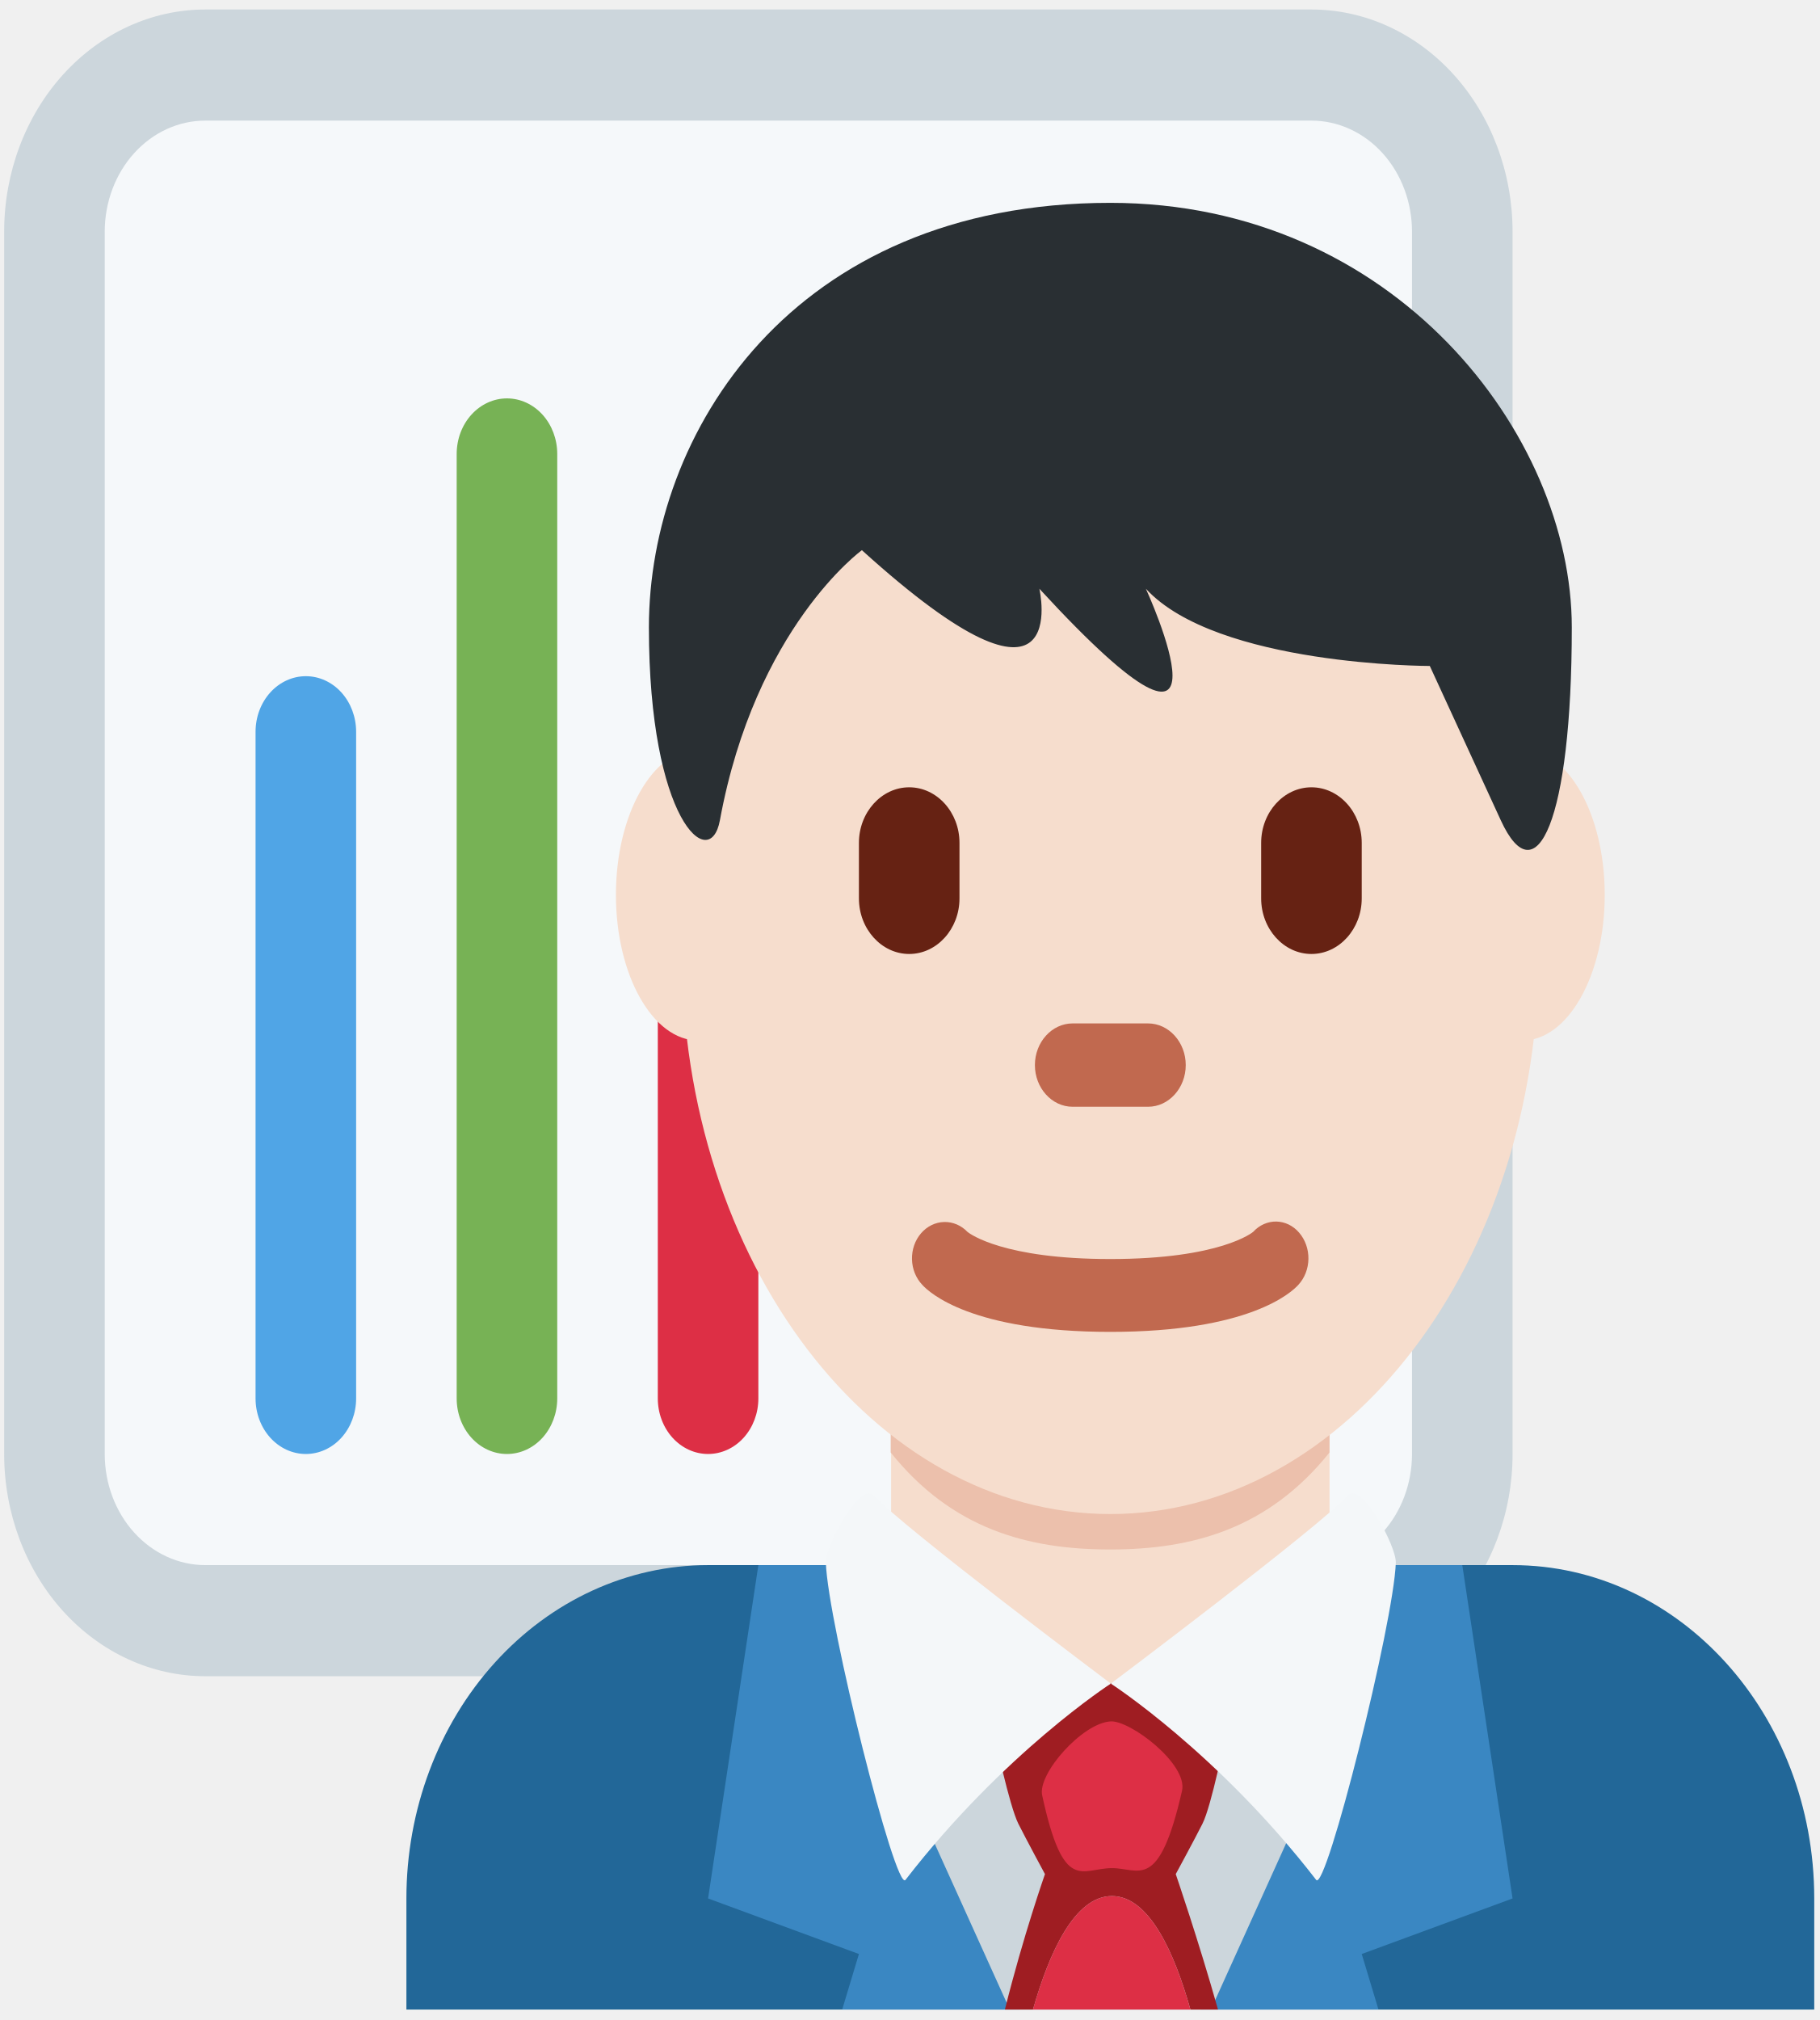
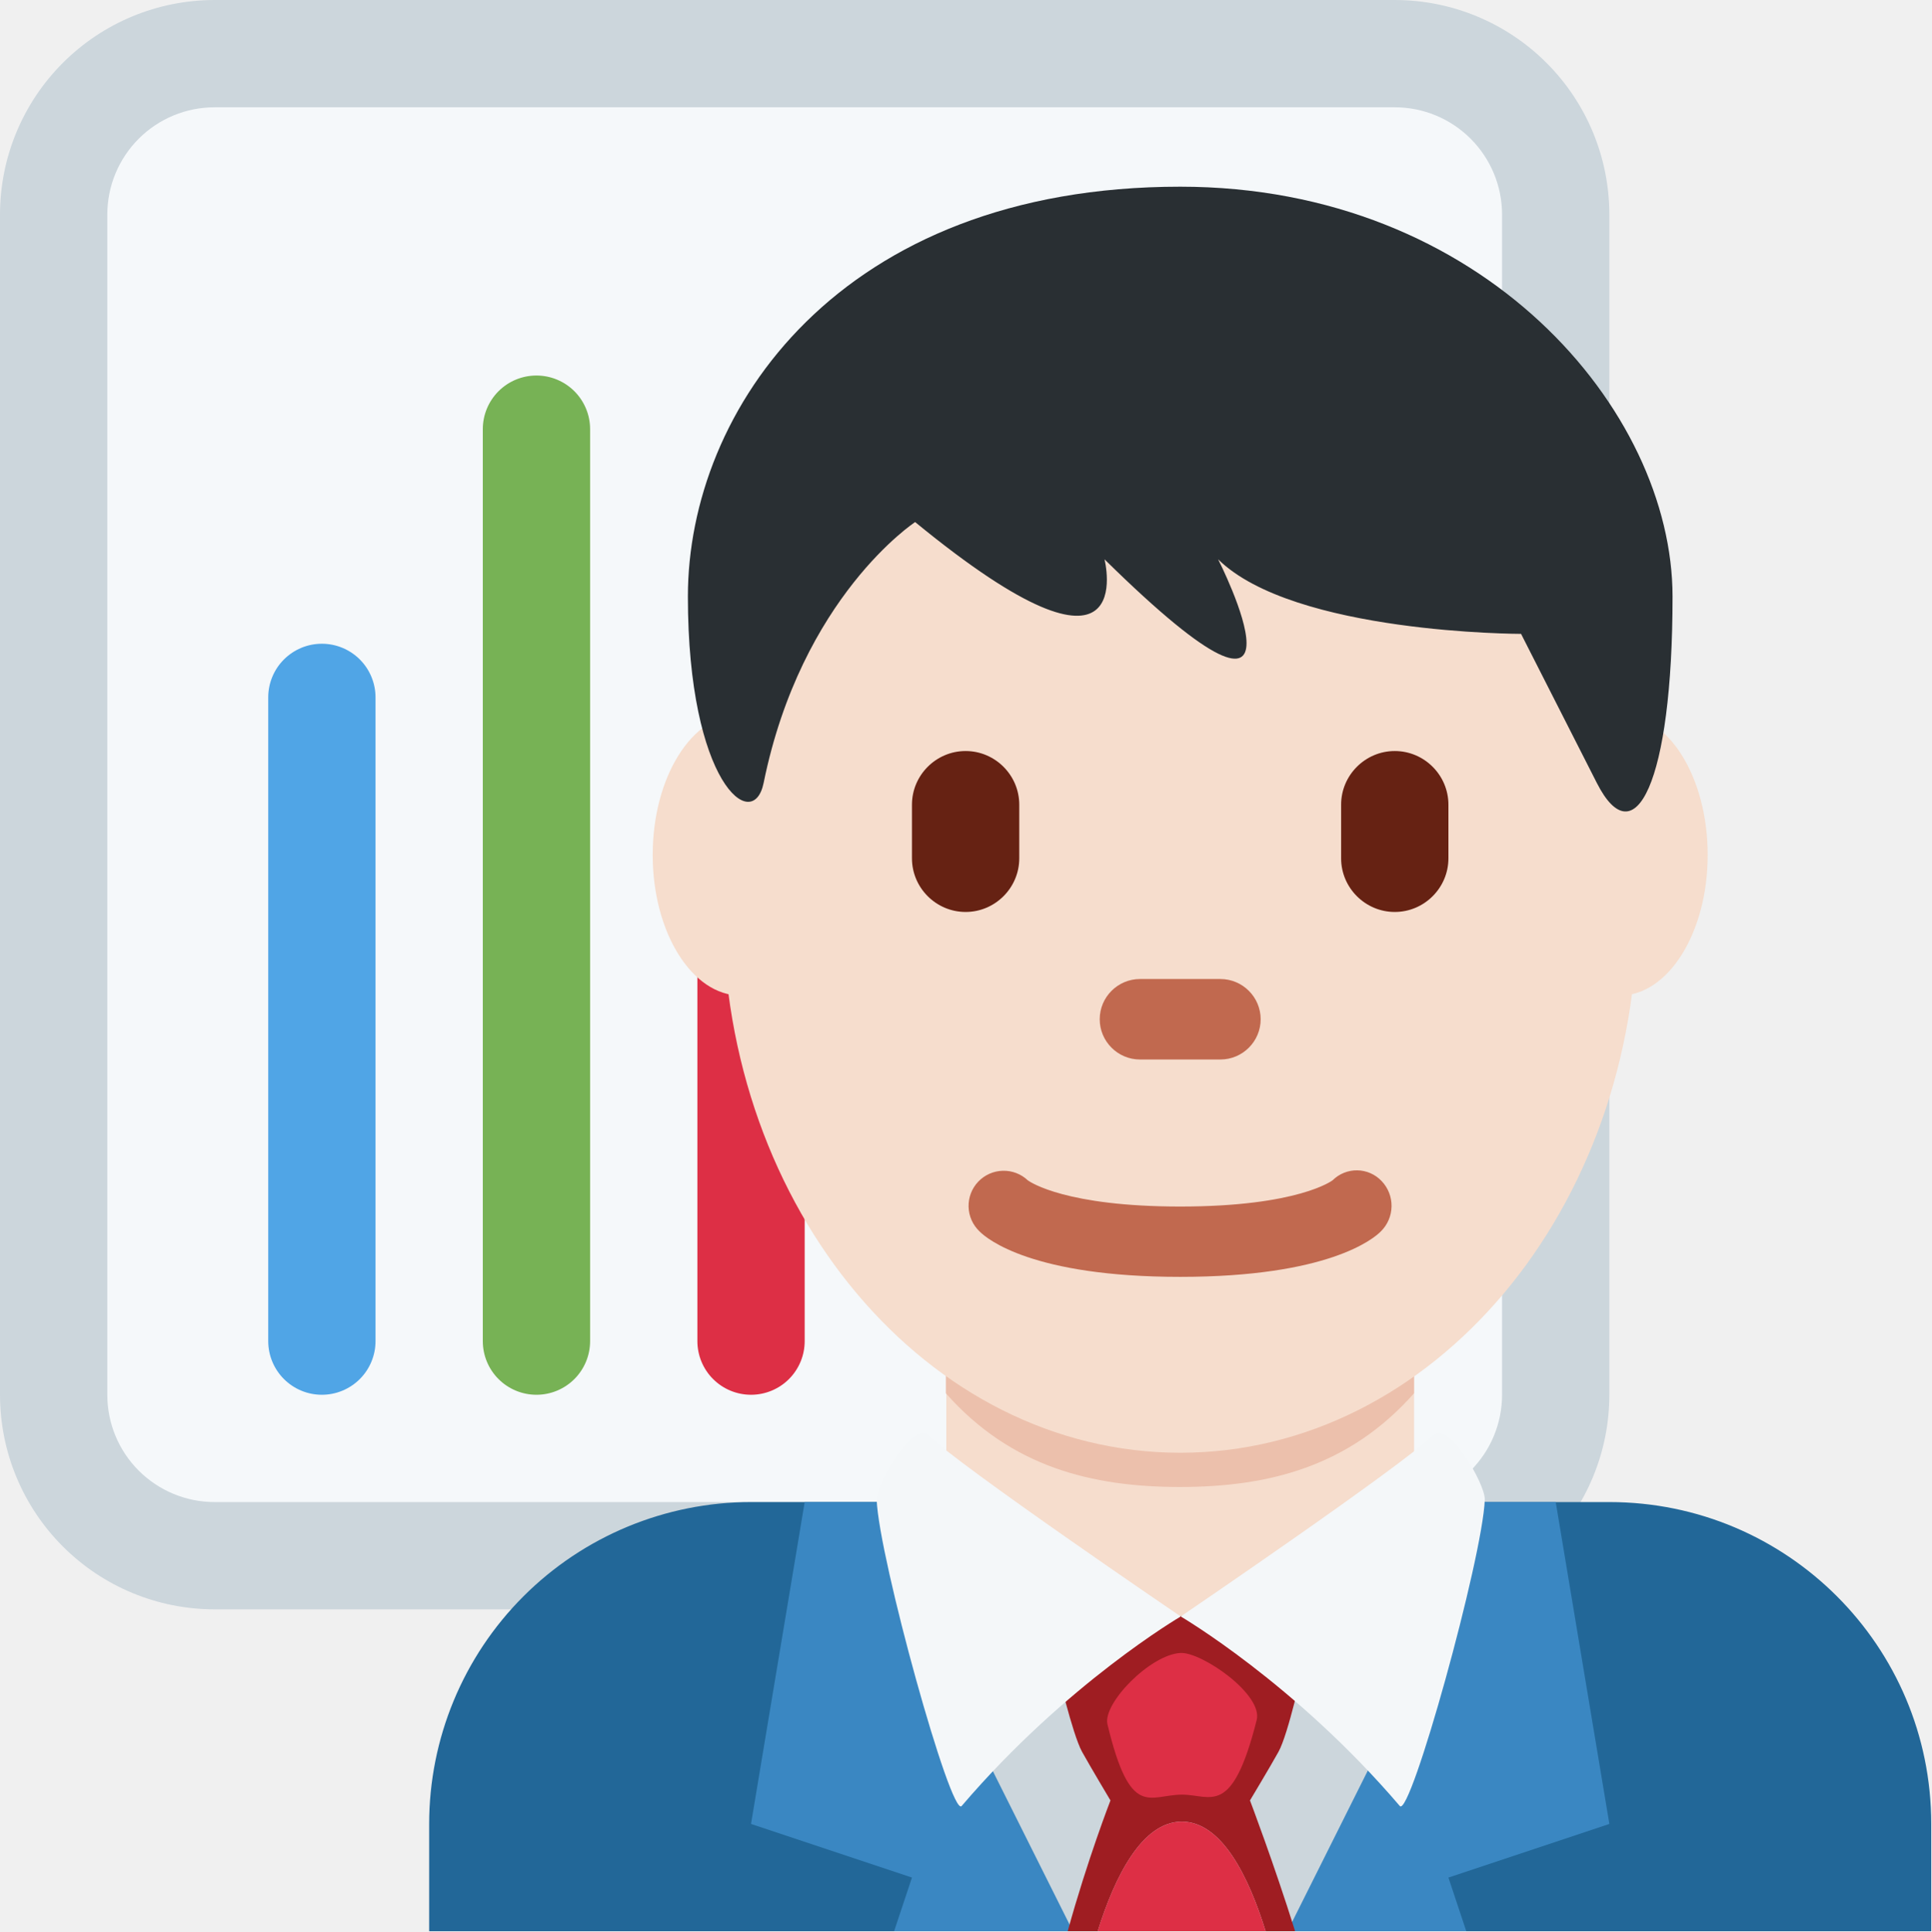
- <svg xmlns="http://www.w3.org/2000/svg" width="164" height="182" viewBox="0 0 164 182" fill="none">
+ <svg xmlns="http://www.w3.org/2000/svg" width="145" height="145" viewBox="0 0 145 145" fill="none">
  <g clip-path="url(#clip0_29_111)">
-     <path d="M136.312 131.003C136.312 136.314 134.403 141.407 131.004 145.162C127.605 148.917 122.995 151.026 118.188 151.026H18.5C13.693 151.026 9.083 148.917 5.684 145.162C2.285 141.407 0.375 136.314 0.375 131.003V20.878C0.375 15.568 2.285 10.475 5.684 6.72C9.083 2.965 13.693 0.856 18.5 0.856L118.188 0.856C122.995 0.856 127.605 2.965 131.004 6.72C134.403 10.475 136.312 15.568 136.312 20.878V131.003Z" fill="#CCD6DC" />
-     <path d="M127.25 131.003C127.25 133.659 126.295 136.205 124.596 138.082C122.896 139.96 120.591 141.015 118.188 141.015H18.5C16.096 141.015 13.791 139.96 12.092 138.082C10.392 136.205 9.438 133.659 9.438 131.003V20.878C9.438 18.223 10.392 15.677 12.092 13.799C13.791 11.922 16.096 10.867 18.5 10.867H118.188C120.591 10.867 122.896 11.922 124.596 13.799C126.295 15.677 127.25 18.223 127.25 20.878V131.003Z" fill="#F5F8FA" />
-     <path d="M27.562 131.003C26.361 131.003 25.208 130.476 24.358 129.537C23.509 128.598 23.031 127.325 23.031 125.998V65.93C23.031 64.602 23.509 63.329 24.358 62.39C25.208 61.451 26.361 60.924 27.562 60.924C28.764 60.924 29.917 61.451 30.767 62.39C31.616 63.329 32.094 64.602 32.094 65.93V125.998C32.094 127.325 31.616 128.598 30.767 129.537C29.917 130.476 28.764 131.003 27.562 131.003Z" fill="#50A5E6" />
-     <path d="M45.688 131.003C44.486 131.003 43.333 130.476 42.483 129.537C41.634 128.598 41.156 127.325 41.156 125.998V40.901C41.156 39.574 41.634 38.3 42.483 37.362C43.333 36.423 44.486 35.895 45.688 35.895C46.889 35.895 48.042 36.423 48.892 37.362C49.741 38.3 50.219 39.574 50.219 40.901V125.998C50.219 127.325 49.741 128.598 48.892 129.537C48.042 130.476 46.889 131.003 45.688 131.003Z" fill="#77B255" />
-     <path d="M63.812 131.003C62.611 131.003 61.458 130.476 60.608 129.537C59.759 128.598 59.281 127.325 59.281 125.998V90.958C59.281 89.63 59.759 88.357 60.608 87.418C61.458 86.48 62.611 85.952 63.812 85.952C65.014 85.952 66.167 86.48 67.017 87.418C67.866 88.357 68.344 89.63 68.344 90.958V125.998C68.344 127.325 67.866 128.598 67.017 129.537C66.167 130.476 65.014 131.003 63.812 131.003Z" fill="#DD2F45" />
-     <path d="M163.5 181.06V171.049C163.5 154.46 151.334 141.015 136.312 141.015H63.812C56.602 141.015 49.687 144.179 44.588 149.811C39.489 155.444 36.625 163.083 36.625 171.049V181.06H163.5Z" fill="#226798" />
-     <path d="M75.897 181.06H91.906L77.406 141.015H68.344L63.812 171.049L77.406 176.054L75.897 181.06ZM124.228 181.06H108.219L122.719 141.015H131.781L136.312 171.049L122.719 176.054L124.228 181.06Z" fill="#3A87C2" />
-     <path d="M80.306 141.52C88.209 147.867 93.252 151.692 100.108 151.692C106.959 151.692 111.916 147.857 119.819 141.52V122.444H80.306V141.52Z" fill="#F6DDCD" />
-     <path d="M80.27 130.868C85.78 137.746 92.613 139.608 100.044 139.608C107.471 139.608 114.304 137.741 119.814 130.868V113.393H80.265L80.27 130.868Z" fill="#ECC0AC" />
-     <path d="M70.36 80.626C70.36 87.874 67.034 93.751 62.934 93.751C58.833 93.751 55.507 87.874 55.507 80.626C55.507 73.378 58.833 67.496 62.934 67.496C67.034 67.496 70.36 73.373 70.36 80.626ZM144.618 80.626C144.618 87.874 141.297 93.751 137.192 93.751C133.091 93.751 129.765 87.874 129.765 80.626C129.765 73.378 133.086 67.496 137.192 67.496C141.297 67.496 144.618 73.373 144.618 80.626Z" fill="#F6DDCD" />
-     <path d="M61.447 85.752C61.447 57.775 78.739 35.09 100.067 35.09C121.396 35.09 138.687 57.775 138.687 85.752C138.687 113.729 121.396 136.414 100.067 136.414C78.739 136.409 61.447 113.729 61.447 85.752Z" fill="#F6DDCD" />
-     <path d="M100.063 120.001C87.584 120.001 83.75 116.472 83.111 115.756C82.829 115.46 82.602 115.105 82.443 114.711C82.285 114.318 82.198 113.894 82.188 113.463C82.167 112.594 82.46 111.751 83.002 111.121C83.544 110.49 84.291 110.123 85.078 110.101C85.865 110.078 86.627 110.402 87.198 111.001C87.434 111.186 90.465 113.438 100.063 113.438C110.031 113.438 112.913 111.011 112.94 110.986C113.214 110.686 113.539 110.449 113.897 110.291C114.255 110.132 114.638 110.053 115.023 110.06C115.409 110.067 115.789 110.16 116.142 110.331C116.495 110.503 116.813 110.751 117.077 111.061C117.626 111.696 117.927 112.544 117.915 113.423C117.904 114.301 117.58 115.139 117.014 115.756C116.375 116.472 112.542 120.001 100.063 120.001ZM103.461 99.718H96.664C94.793 99.718 93.266 98.031 93.266 95.964C93.266 93.896 94.793 92.209 96.664 92.209H103.461C105.332 92.209 106.859 93.896 106.859 95.964C106.859 98.031 105.332 99.718 103.461 99.718Z" fill="#C1694F" />
-     <path d="M118.188 85.952C115.695 85.952 113.656 83.7 113.656 80.947V75.941C113.656 73.188 115.695 70.935 118.188 70.935C120.68 70.935 122.719 73.188 122.719 75.941V80.947C122.719 83.7 120.68 85.952 118.188 85.952ZM81.938 85.952C79.445 85.952 77.406 83.7 77.406 80.947V75.941C77.406 73.188 79.445 70.935 81.938 70.935C84.43 70.935 86.469 73.188 86.469 75.941V80.947C86.469 83.7 84.43 85.952 81.938 85.952Z" fill="#662213" />
-     <path d="M100.063 18.276C125.655 18.276 141.65 39.139 141.65 56.524C141.65 73.909 138.451 80.867 135.252 73.909L128.854 60.003C128.854 60.003 109.664 60.003 103.266 53.045C103.266 53.045 112.863 73.909 93.669 53.045C93.669 53.045 96.868 66.956 77.674 49.571C77.674 49.571 68.076 56.524 64.877 73.909C63.989 78.734 58.479 73.909 58.479 56.524C58.475 39.139 71.271 18.276 100.063 18.276Z" fill="#292F33" />
-     <path d="M93.089 181.06H109.125L118.188 161.037L100.108 151.692L81.938 161.037L91 181.06H93.089Z" fill="#CCD6DC" />
-     <path d="M100.203 170.833C103.574 170.833 105.849 175.964 107.281 181.06H109.768C107.983 174.743 105.958 168.856 105.958 168.856C105.958 168.856 107.657 165.728 108.364 164.321C109.197 162.669 110.416 156.462 110.416 156.462L100.502 151.642C100.502 151.612 99.777 151.672 99.777 151.672L98.943 151.887L98.164 152.197C97.181 152.548 98.59 152.237 98.59 152.267L89.65 156.462C89.65 156.462 90.95 162.669 91.775 164.321C92.482 165.728 94.172 168.856 94.172 168.856C94.172 168.856 92.223 174.393 90.56 181.06H93.093C94.539 175.964 96.836 170.833 100.203 170.833Z" fill="#9F1D22" />
-     <path d="M100.203 170.833C96.832 170.833 94.539 175.964 93.089 181.06H107.281C105.849 175.964 103.574 170.833 100.203 170.833ZM100.081 155.096C101.852 154.981 107.072 158.955 106.524 161.353C104.435 170.493 102.682 168.316 100.221 168.316C97.453 168.316 95.858 170.683 93.918 161.748C93.506 159.806 97.529 155.251 100.081 155.096Z" fill="#DD2F45" />
-     <path d="M121.446 134.758C118.876 137.591 100.108 151.692 100.108 151.692C100.108 151.692 109.746 157.909 118.614 169.377C119.506 170.528 125.605 146.226 125.791 140.799C125.841 139.283 122.674 133.401 121.446 134.758ZM78.77 134.758C81.335 137.591 100.108 151.692 100.108 151.692C100.108 151.692 90.47 157.909 81.602 169.377C80.71 170.528 74.611 146.226 74.425 140.799C74.37 139.283 77.538 133.401 78.77 134.758Z" fill="#F4F7F9" />
+     <path d="M120.833 104.722C120.833 108.995 119.136 113.093 116.114 116.114C113.093 119.136 108.995 120.833 104.722 120.833H16.111C11.838 120.833 7.74 119.136 4.719 116.114C1.697 113.093 0 108.995 0 104.722V16.111C0 11.838 1.697 7.74 4.719 4.719C7.74 1.697 11.838 0 16.111 0L104.722 0C108.995 0 113.093 1.697 116.114 4.719C119.136 7.74 120.833 11.838 120.833 16.111V104.722Z" fill="#CCD6DC" />
+     <path d="M112.778 104.722C112.778 106.859 111.929 108.908 110.418 110.418C108.908 111.929 106.859 112.778 104.722 112.778H16.111C13.975 112.778 11.926 111.929 10.415 110.418C8.904 108.908 8.056 106.859 8.056 104.722V16.111C8.056 13.975 8.904 11.926 10.415 10.415C11.926 8.904 13.975 8.056 16.111 8.056H104.722C106.859 8.056 108.908 8.904 110.418 10.415C111.929 11.926 112.778 13.975 112.778 16.111V104.722Z" fill="#F5F8FA" />
+     <path d="M24.167 104.722C23.099 104.722 22.074 104.298 21.319 103.542C20.563 102.787 20.139 101.763 20.139 100.694V52.361C20.139 51.293 20.563 50.268 21.319 49.513C22.074 48.758 23.099 48.333 24.167 48.333C25.235 48.333 26.259 48.758 27.015 49.513C27.77 50.268 28.195 51.293 28.195 52.361V100.694C28.195 101.763 27.77 102.787 27.015 103.542C26.259 104.298 25.235 104.722 24.167 104.722Z" fill="#50A5E6" />
+     <path d="M40.278 104.722C39.209 104.722 38.185 104.298 37.43 103.543C36.674 102.787 36.25 101.763 36.25 100.694V32.222C36.25 31.154 36.674 30.13 37.43 29.374C38.185 28.619 39.209 28.195 40.278 28.195C41.346 28.195 42.37 28.619 43.126 29.374C43.881 30.13 44.306 31.154 44.306 32.222V100.694C44.306 101.763 43.881 102.787 43.126 103.543C42.37 104.298 41.346 104.722 40.278 104.722Z" fill="#77B255" />
+     <path d="M56.389 104.722C55.321 104.722 54.296 104.298 53.541 103.543C52.785 102.787 52.361 101.763 52.361 100.694V72.5C52.361 71.432 52.785 70.407 53.541 69.652C54.296 68.897 55.321 68.472 56.389 68.472C57.457 68.472 58.482 68.897 59.237 69.652C59.992 70.407 60.417 71.432 60.417 72.5V100.694C60.417 101.763 59.992 102.787 59.237 103.543C58.482 104.298 57.457 104.722 56.389 104.722Z" fill="#DD2F45" />
+     <path d="M145 145V136.944C145 123.596 134.185 112.778 120.833 112.778H56.389C49.979 112.778 43.833 115.324 39.3 119.856C34.768 124.388 32.222 130.535 32.222 136.944V145H145Z" fill="#226798" />
+     <path d="M67.131 145H81.361L68.472 112.778H60.417L56.389 136.944L68.472 140.972L67.131 145ZM110.091 145H95.861L108.75 112.778H116.806L120.833 136.944L108.75 140.972L110.091 145Z" fill="#3A87C2" />
+     <path d="M71.05 113.185C78.075 118.292 82.557 121.369 88.651 121.369C94.741 121.369 99.148 118.284 106.172 113.185V97.835H71.05V113.185Z" fill="#F6DDCD" />
+     <path d="M71.018 104.613C75.915 110.148 81.989 111.646 88.595 111.646C95.197 111.646 101.27 110.144 106.168 104.613V90.552H71.014L71.018 104.613Z" fill="#ECC0AC" />
+     <path d="M62.209 64.187C62.209 70.019 59.252 74.748 55.607 74.748C51.962 74.748 49.006 70.019 49.006 64.187C49.006 58.355 51.962 53.622 55.607 53.622C59.252 53.622 62.209 58.35 62.209 64.187ZM128.216 64.187C128.216 70.019 125.264 74.748 121.615 74.748C117.969 74.748 115.013 70.019 115.013 64.187C115.013 58.355 117.965 53.622 121.615 53.622C125.264 53.622 128.216 58.35 128.216 64.187Z" fill="#F6DDCD" />
+     <path d="M54.286 68.311C54.286 45.8 69.656 27.546 88.615 27.546C107.574 27.546 122.944 45.8 122.944 68.311C122.944 90.822 107.574 109.076 88.615 109.076C69.656 109.072 54.286 90.822 54.286 68.311Z" fill="#F6DDCD" />
+     <path d="M88.611 95.869C77.519 95.869 74.111 93.03 73.543 92.454C73.292 92.215 73.09 91.929 72.949 91.613C72.808 91.296 72.731 90.955 72.722 90.609C72.704 89.909 72.965 89.231 73.446 88.724C73.928 88.216 74.592 87.921 75.291 87.903C75.991 87.885 76.669 88.145 77.176 88.627C77.386 88.776 80.08 90.589 88.611 90.589C97.472 90.589 100.034 88.635 100.058 88.615C100.301 88.374 100.591 88.184 100.908 88.056C101.226 87.928 101.567 87.865 101.909 87.871C102.252 87.876 102.59 87.95 102.904 88.089C103.217 88.227 103.5 88.426 103.735 88.676C104.223 89.187 104.491 89.869 104.48 90.576C104.47 91.283 104.182 91.957 103.679 92.454C103.111 93.03 99.704 95.869 88.611 95.869ZM91.632 79.549H85.59C83.927 79.549 82.569 78.191 82.569 76.528C82.569 74.864 83.927 73.507 85.59 73.507H91.632C93.295 73.507 94.653 74.864 94.653 76.528C94.653 78.191 93.295 79.549 91.632 79.549Z" fill="#C1694F" />
+     <path d="M104.722 68.472C102.507 68.472 100.694 66.66 100.694 64.445V60.417C100.694 58.201 102.507 56.389 104.722 56.389C106.937 56.389 108.75 58.201 108.75 60.417V64.445C108.75 66.66 106.937 68.472 104.722 68.472ZM72.5 68.472C70.285 68.472 68.472 66.66 68.472 64.445V60.417C68.472 58.201 70.285 56.389 72.5 56.389C74.715 56.389 76.528 58.201 76.528 60.417V64.445C76.528 66.66 74.715 68.472 72.5 68.472Z" fill="#662213" />
+     <path d="M88.611 14.017C111.36 14.017 125.578 30.804 125.578 44.793C125.578 58.781 122.734 64.38 119.891 58.781L114.204 47.592C114.204 47.592 97.146 47.592 91.459 41.994C91.459 41.994 99.99 58.781 82.928 41.994C82.928 41.994 85.772 53.187 68.71 39.198C68.71 39.198 60.179 44.793 57.335 58.781C56.546 62.664 51.648 58.781 51.648 44.793C51.644 30.804 63.019 14.017 88.611 14.017Z" fill="#292F33" />
+     <path d="M82.412 145H96.667L104.722 128.889L88.651 121.369L72.5 128.889L80.556 145H82.412Z" fill="#CCD6DC" />
+     <path d="M88.736 136.771C91.733 136.771 93.754 140.9 95.027 145H97.239C95.652 139.917 93.851 135.18 93.851 135.18C93.851 135.18 95.362 132.663 95.99 131.531C96.731 130.202 97.814 125.207 97.814 125.207L89.002 121.329C89.002 121.305 88.357 121.353 88.357 121.353L87.616 121.526L86.923 121.776C86.049 122.058 87.302 121.808 87.302 121.832L79.355 125.207C79.355 125.207 80.511 130.202 81.244 131.531C81.873 132.663 83.375 135.18 83.375 135.18C83.375 135.18 81.643 139.635 80.165 145H82.416C83.701 140.9 85.743 136.771 88.736 136.771Z" fill="#9F1D22" />
+     <path d="M88.736 136.771C85.739 136.771 83.701 140.9 82.412 145H95.027C93.755 140.9 91.733 136.771 88.736 136.771ZM88.627 124.108C90.202 124.015 94.842 127.213 94.355 129.143C92.498 136.497 90.939 134.745 88.752 134.745C86.291 134.745 84.873 136.65 83.149 129.461C82.783 127.898 86.36 124.233 88.627 124.108Z" fill="#DD2F45" />
+     <path d="M107.618 107.743C105.334 110.023 88.651 121.369 88.651 121.369C88.651 121.369 97.218 126.372 105.101 135.599C105.894 136.526 111.316 116.971 111.481 112.605C111.525 111.384 108.71 106.652 107.618 107.743ZM69.684 107.743C71.964 110.023 88.651 121.369 88.651 121.369C88.651 121.369 80.084 126.372 72.202 135.599C71.408 136.526 65.987 116.971 65.822 112.605C65.774 111.384 68.589 106.652 69.684 107.743Z" fill="#F4F7F9" />
  </g>
  <defs>
    <clipPath id="clip0_29_111">
-       <rect width="163.125" height="180.204" fill="white" transform="translate(0.375 0.855774)" />
+       <rect width="145" height="145" fill="white" />
    </clipPath>
  </defs>
</svg>
